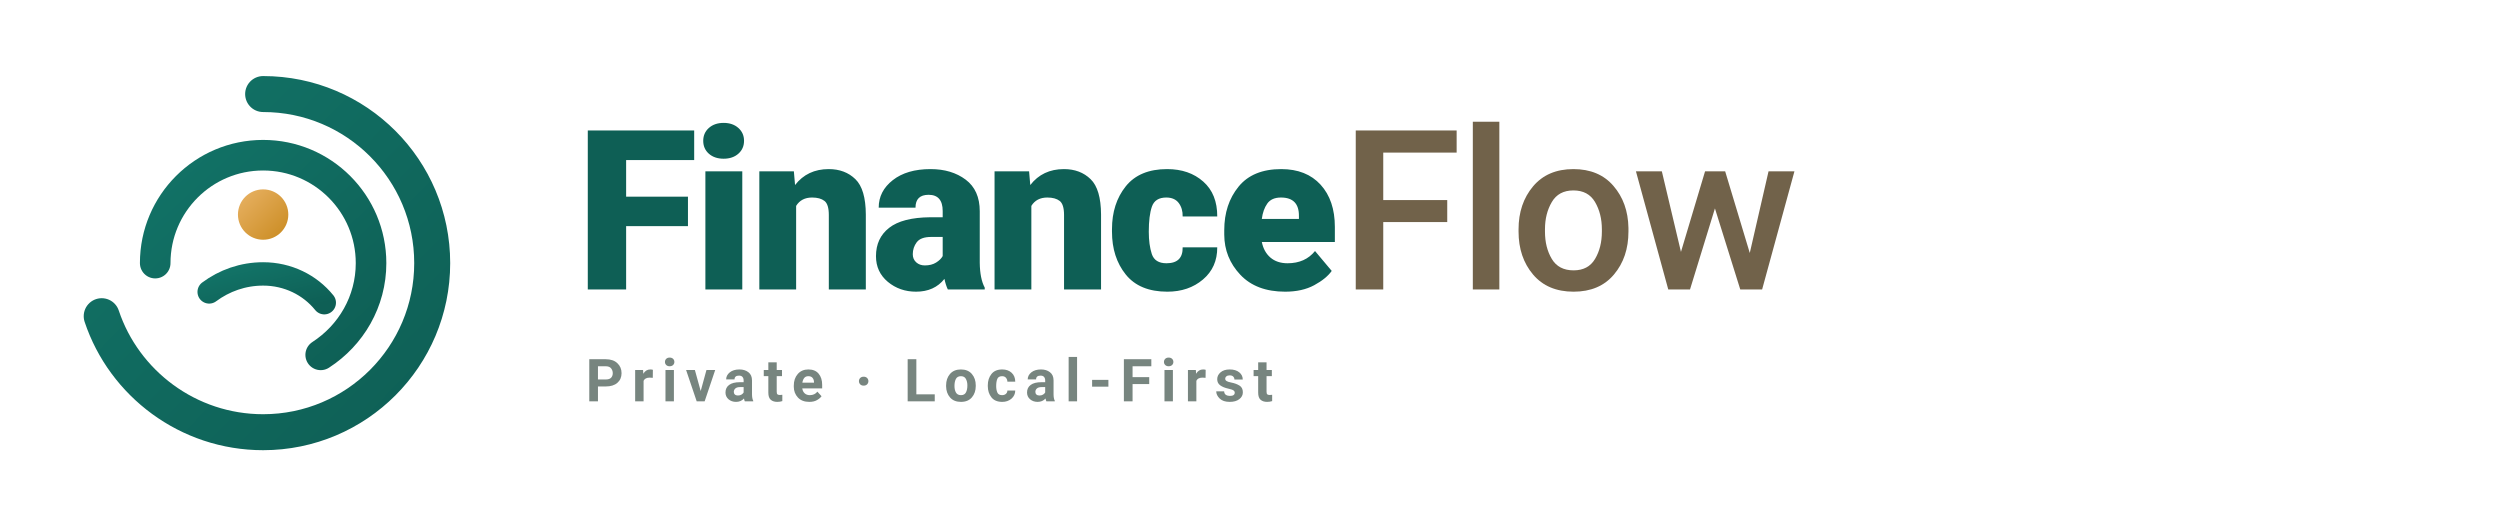
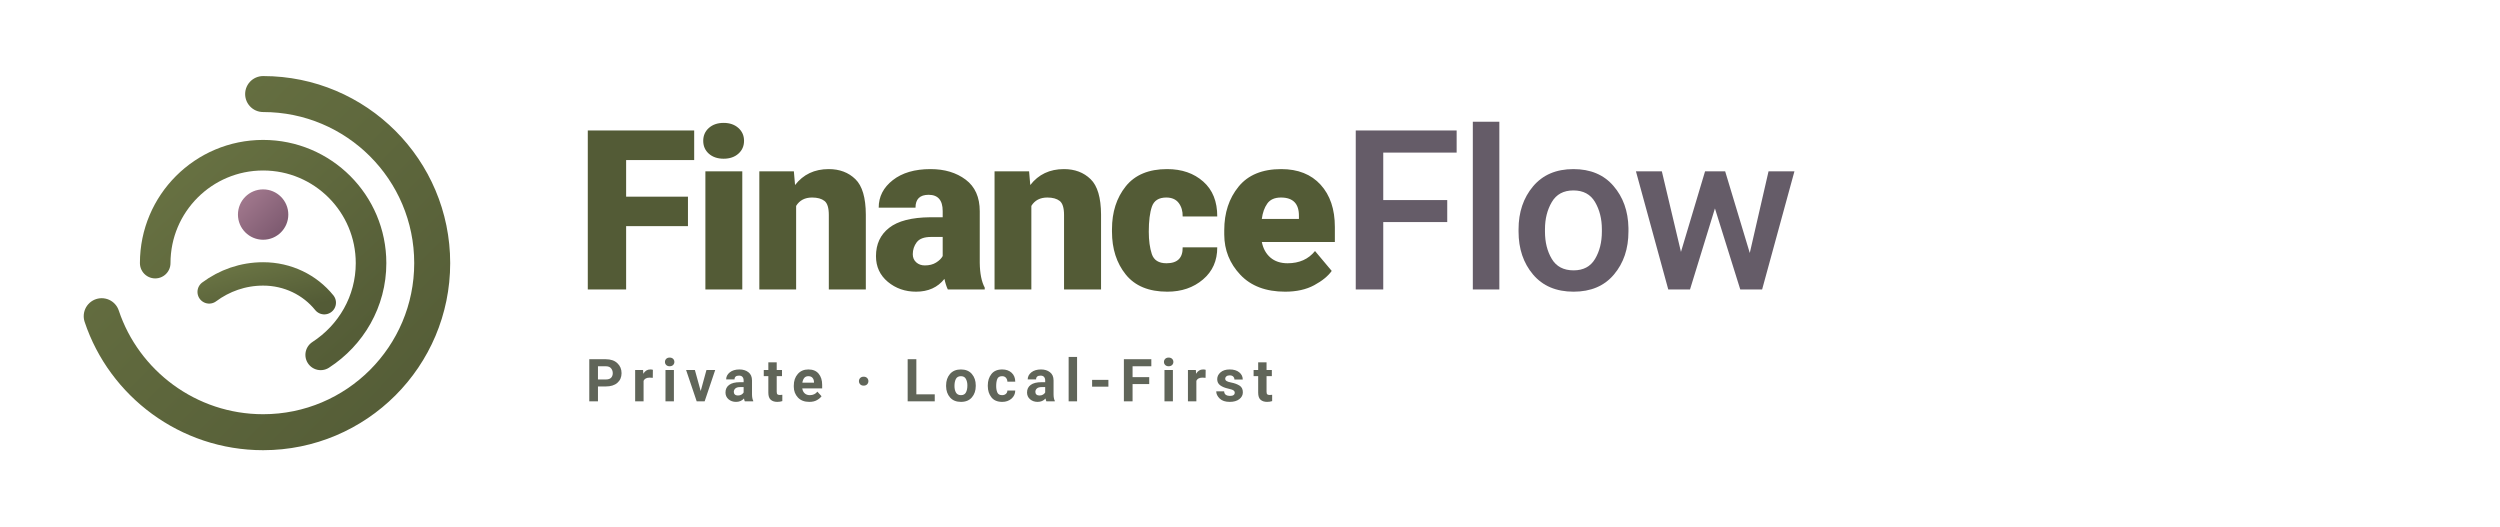
<svg xmlns="http://www.w3.org/2000/svg" viewBox="0 0 760 160" width="100%" height="100%">
  <defs>
    <linearGradient id="ffTealGradL" x1="0%" y1="0%" x2="100%" y2="100%">
-       <stop offset="0%" stop-color="#127367" />
-       <stop offset="100%" stop-color="#0E5F55" />
+       <stop offset="0%" stop-color="#697343" />
+       <stop offset="100%" stop-color="#535B36" />
    </linearGradient>
    <linearGradient id="ffGoldGradL" x1="0%" y1="0%" x2="100%" y2="100%">
-       <stop offset="0%" stop-color="#E9B366" />
-       <stop offset="100%" stop-color="#C98A1F" />
+       <stop offset="0%" stop-color="#A77D92" />
+       <stop offset="100%" stop-color="#76546A" />
    </linearGradient>
    <style>
      .wm-main {
        font-family: 'Manrope', -apple-system, BlinkMacSystemFont, 'Segoe UI', Roboto, sans-serif;
        font-size: 68px;
        font-weight: 800;
        letter-spacing: -1.5px;
      }
      .wm-sub {
        font-family: 'Manrope', -apple-system, BlinkMacSystemFont, 'Segoe UI', Roboto, sans-serif;
        font-size: 18px;
        font-weight: 600;
        letter-spacing: 2.5px;
        text-transform: uppercase;
      }
    </style>
  </defs>
  <g transform="translate(10, 10) scale(0.2734)">
    <path d="M 256 68 C 359.83 68 444 152.17 444 256 C 444 359.83 359.83 444 256 444 C 172.58 444 101.44 389.75 76.5 315" fill="none" stroke="url(#ffTealGradL)" stroke-width="40" stroke-linecap="round" />
    <path d="M 136 256 C 136 189.73 189.73 136 256 136 C 322.27 136 376 189.73 376 256 C 376 298.67 353.76 336.14 320 358" fill="none" stroke="url(#ffTealGradL)" stroke-width="34" stroke-linecap="round" />
    <path d="M 196 288 C 212.8 275.5 233.5 268 256 268 C 283.4 268 308 280.2 324 300" fill="none" stroke="url(#ffTealGradL)" stroke-width="26" stroke-linecap="round" />
    <circle cx="256" cy="202" r="28" fill="url(#ffGoldGradL)" />
  </g>
-   <text x="175" y="88" class="wm-main" fill="#0E5F55">Finance<tspan fill="#71624A" font-weight="500">Flow</tspan>
+   <text x="175" y="88" class="wm-main" fill="#535B36">Finance<tspan fill="#655C68" font-weight="500">Flow</tspan>
  </text>
-   <text x="178" y="122" class="wm-sub" fill="#77857F">Private · Local-First</text>
+   <text x="178" y="122" class="wm-sub" fill="#606559">Private · Local-First</text>
</svg>
